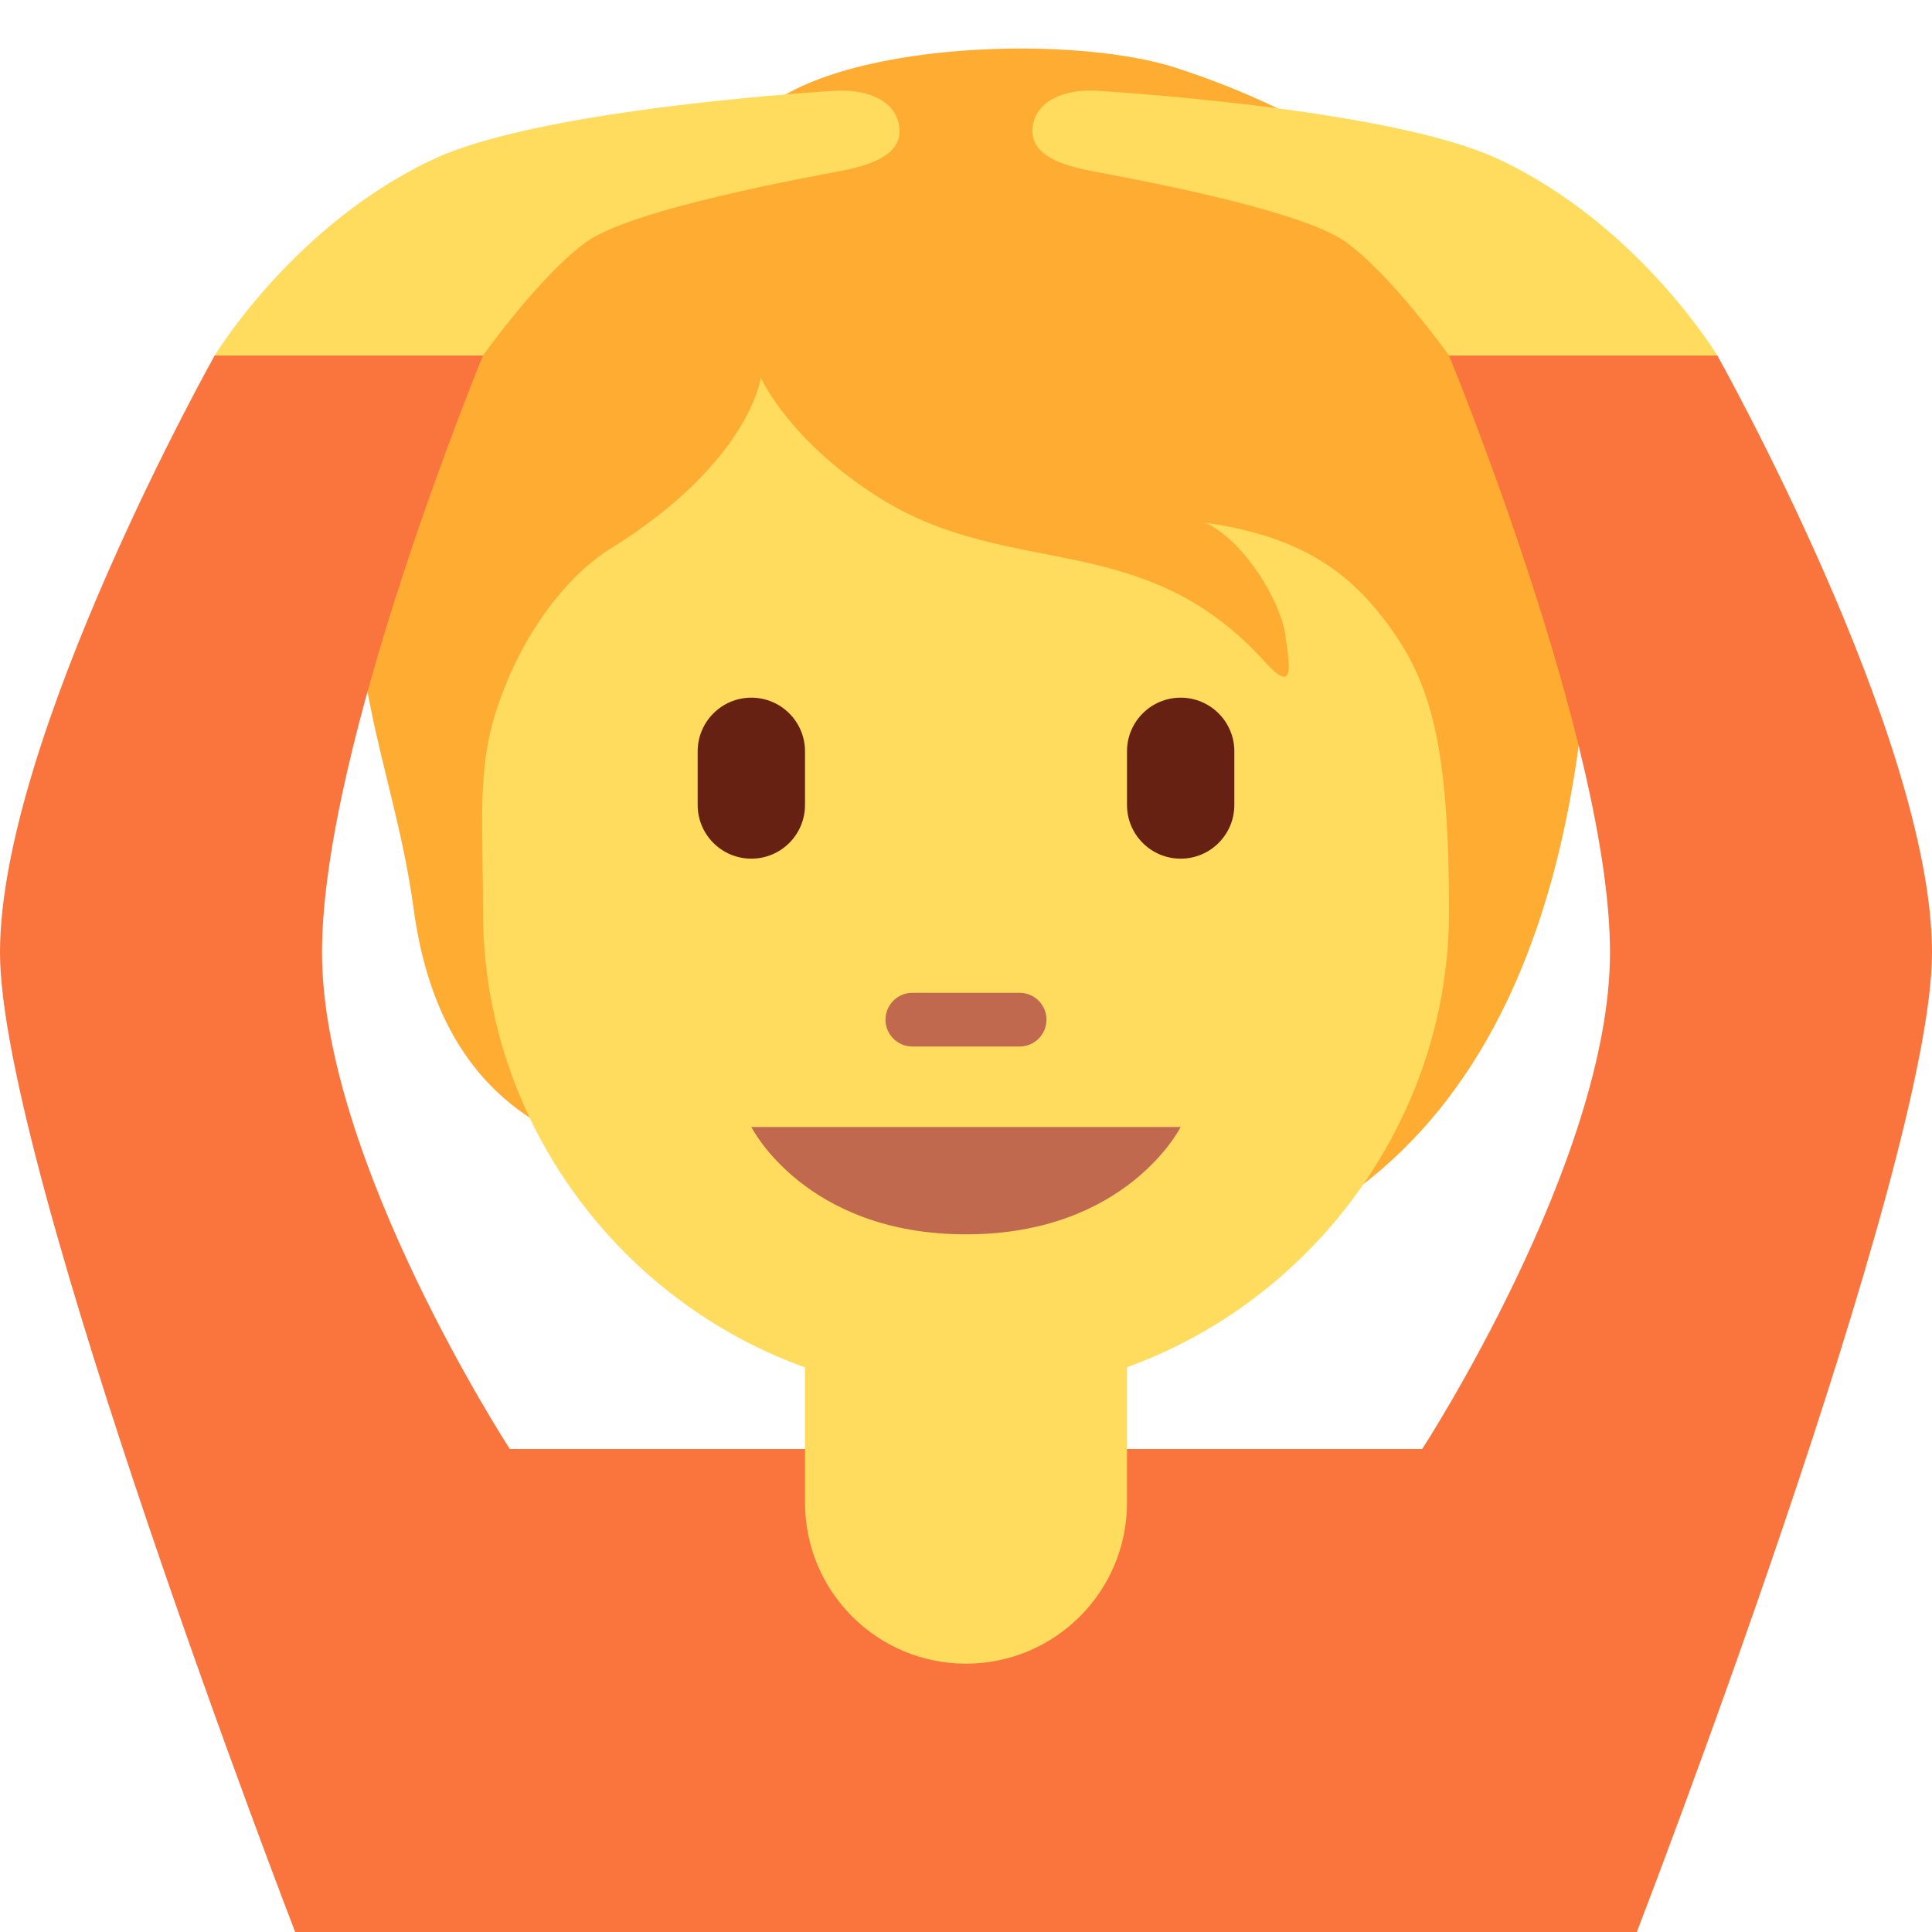
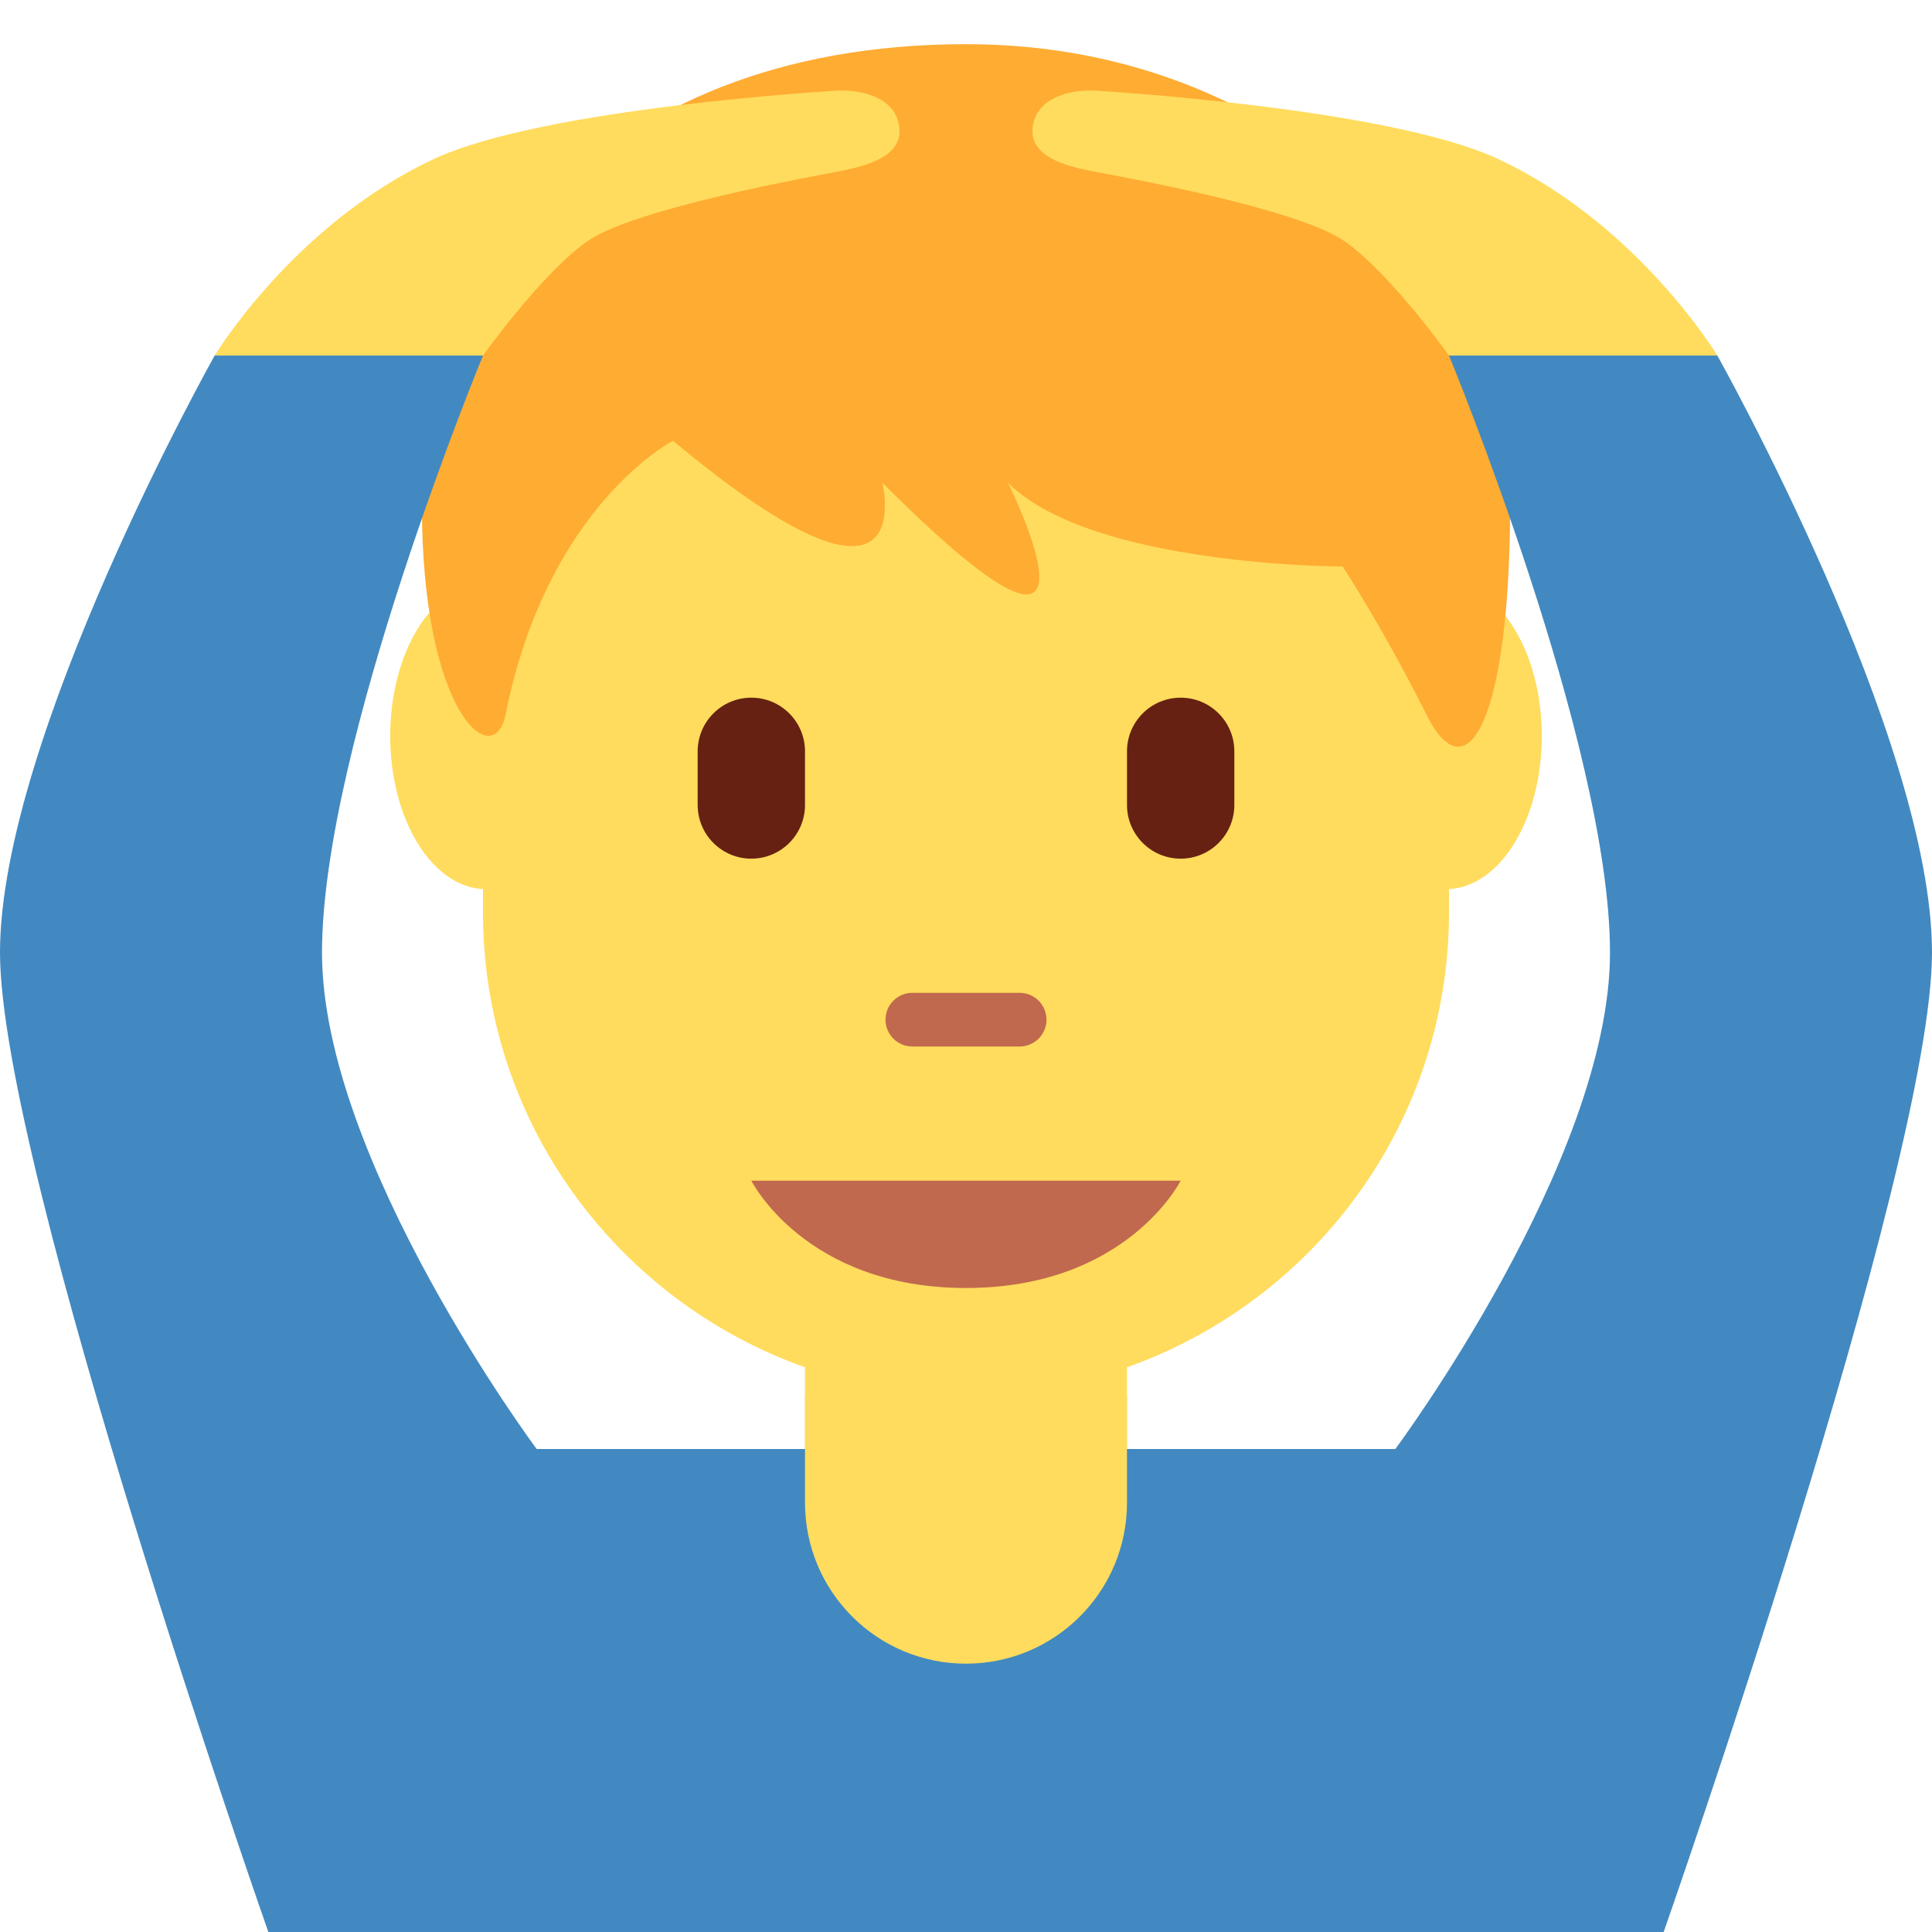
<svg xmlns="http://www.w3.org/2000/svg" viewBox="0 0 36 36">
-   <path fill="#FFAC33" d="M21.906 1.262c-2.02-.654-6.772-.475-7.96 1.069-3.089.059-6.713 2.851-7.188 6.535-.47 3.645.578 5.338.951 8.079.422 3.106 2.168 4.099 3.564 4.515C13.281 24.114 15.415 24 19 24c7 0 10.334-4.684 10.629-12.639.178-4.812-2.645-8.456-7.723-10.099z" />
-   <path fill="#FFDC5D" d="M25.909 11.701c-.677-.938-1.545-1.693-3.446-1.96.713.327 1.396 1.455 1.485 2.079.089.624.178 1.129-.386.505-2.26-2.499-4.722-1.515-7.162-3.041-1.704-1.066-2.223-2.246-2.223-2.246s-.208 1.574-2.792 3.178c-.749.465-1.643 1.5-2.139 3.03C8.889 14.345 9 15.325 9 17c0 4.889 4.029 9 9 9s9-4.147 9-9c0-3.041-.319-4.229-1.091-5.299z" />
-   <path fill="#FA743E" d="M32 6.625L29 5l-2 1.625s3 7.25 3 11.125S26.5 27 26.5 27h-17S6 21.625 6 17.75 9 6.625 9 6.625L7 5 4 6.625S0 13.75 0 17.75 5.5 36 5.5 36h25S36 21.75 36 17.75 32 6.625 32 6.625z" />
-   <path fill="#FFDC5D" d="M15 22v6c0 1.657 1.343 3 3 3s3-1.343 3-3v-6h-6zm4.24-19.604c.042-.521.593-.727 1.146-.708 0 0 5.456.311 7.521 1.271C30.522 4.174 32 6.625 32 6.625h-5S25.917 5.104 25.062 4.5c-.881-.623-4.222-1.215-4.719-1.312s-1.145-.271-1.103-.792zm-2.48 0c-.042-.521-.593-.727-1.146-.708 0 0-5.456.311-7.521 1.271C5.478 4.174 4 6.625 4 6.625h5s1.083-1.521 1.938-2.125c.881-.623 4.222-1.215 4.719-1.312.496-.098 1.145-.271 1.103-.792z" />
-   <path fill="#C1694F" d="M22 21h-8s1 2 4 2 4-2 4-2zm-3-1.5h-2c-.276 0-.5-.224-.5-.5s.224-.5.5-.5h2c.276 0 .5.224.5.5s-.224.5-.5.5z" />
+   <path fill="#FFDC5D" d="M21 25.477c3.493-1.237 6-4.56 6-8.477v-.433c.96-.051 1.729-1.304 1.729-2.852 0-1.548-.769-2.801-1.729-2.852V7H9v3.863c-.96.051-1.729 1.304-1.729 2.852 0 1.548.77 2.801 1.729 2.852V17c0 3.917 2.507 7.24 6 8.477V27h6v-1.523z" />
+   <path fill="#FFAC33" d="M18 .823c-7.019 0-10.139 4.684-10.139 8.588 0 3.903 1.343 4.986 1.56 3.903.78-3.903 3.12-5.101 3.12-5.101 4.68 3.904 3.9.781 3.9.781 4.679 4.684 2.34 0 2.34 0 1.56 1.562 6.239 1.562 6.239 1.562s.78 1.198 1.559 2.759c.78 1.562 1.56 0 1.56-3.903 0-3.905-3.9-8.589-10.139-8.589z" />
+   <path fill="#4289C1" d="M32 6.625L29 5l-2 1.625s3 7.25 3 11.125-3.999 9.249-4 9.25H10c-.001-.001-4-5.375-4-9.25S9 6.625 9 6.625L7 5 4 6.625S0 13.75 0 17.75 5 36 5 36h26s5-14.25 5-18.25-4-11.125-4-11.125z" />
+   <path fill="#FFDC5D" d="M18 31c1.657 0 3-1.343 3-3v-2h-6v2c0 1.657 1.343 3 3 3zm1.24-28.604c.042-.521.593-.727 1.146-.708 0 0 5.456.311 7.521 1.271C30.522 4.174 32 6.625 32 6.625h-5S25.917 5.104 25.062 4.5c-.881-.623-4.222-1.215-4.719-1.312s-1.145-.271-1.103-.792zm-2.48 0c-.042-.521-.593-.727-1.146-.708 0 0-5.456.311-7.521 1.271C5.478 4.174 4 6.625 4 6.625h5s1.083-1.521 1.938-2.125c.881-.623 4.222-1.215 4.719-1.312.496-.098 1.145-.271 1.103-.792z" />
+   <path fill="#C1694F" d="M14 22h8s-1 2-4 2-4-2-4-2zm5-2.5h-2c-.276 0-.5-.224-.5-.5s.224-.5.5-.5h2c.276 0 .5.224.5.5s-.224.5-.5.5z" />
  <path fill="#662113" d="M14 16c-.552 0-1-.448-1-1v-1c0-.552.448-1 1-1s1 .448 1 1v1c0 .552-.448 1-1 1zm8 0c-.552 0-1-.448-1-1v-1c0-.552.448-1 1-1s1 .448 1 1v1c0 .552-.448 1-1 1z" />
</svg>
